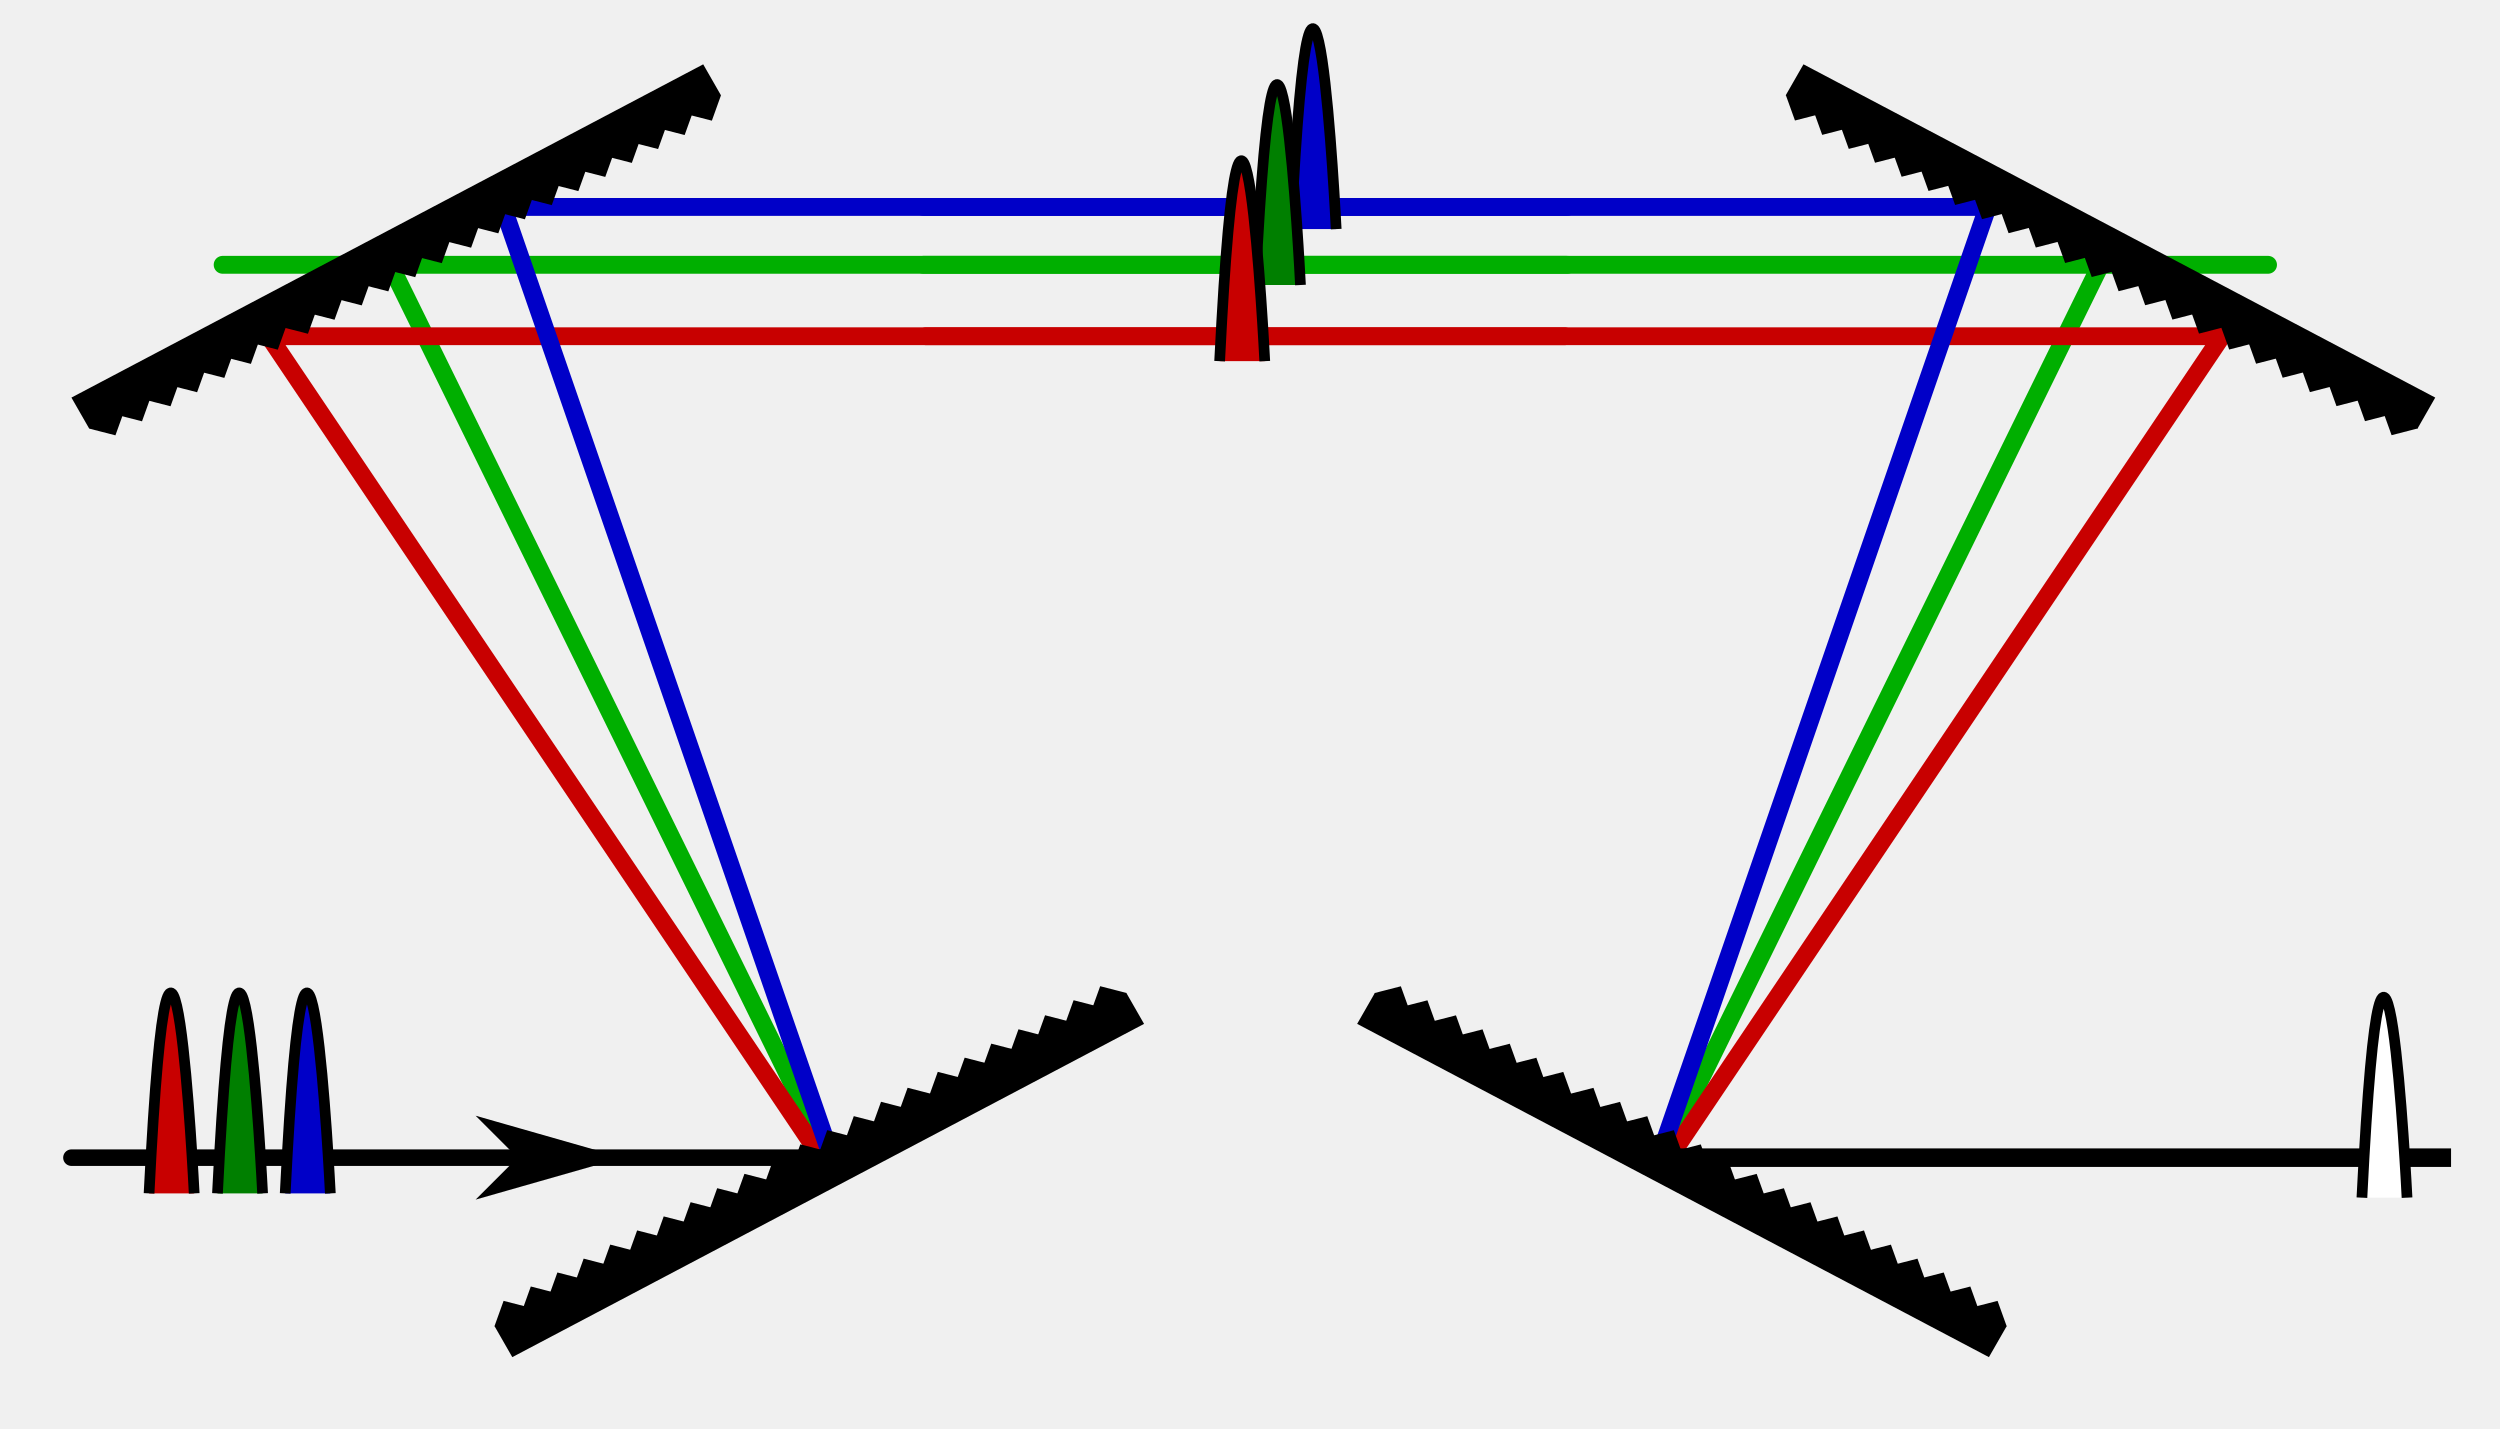
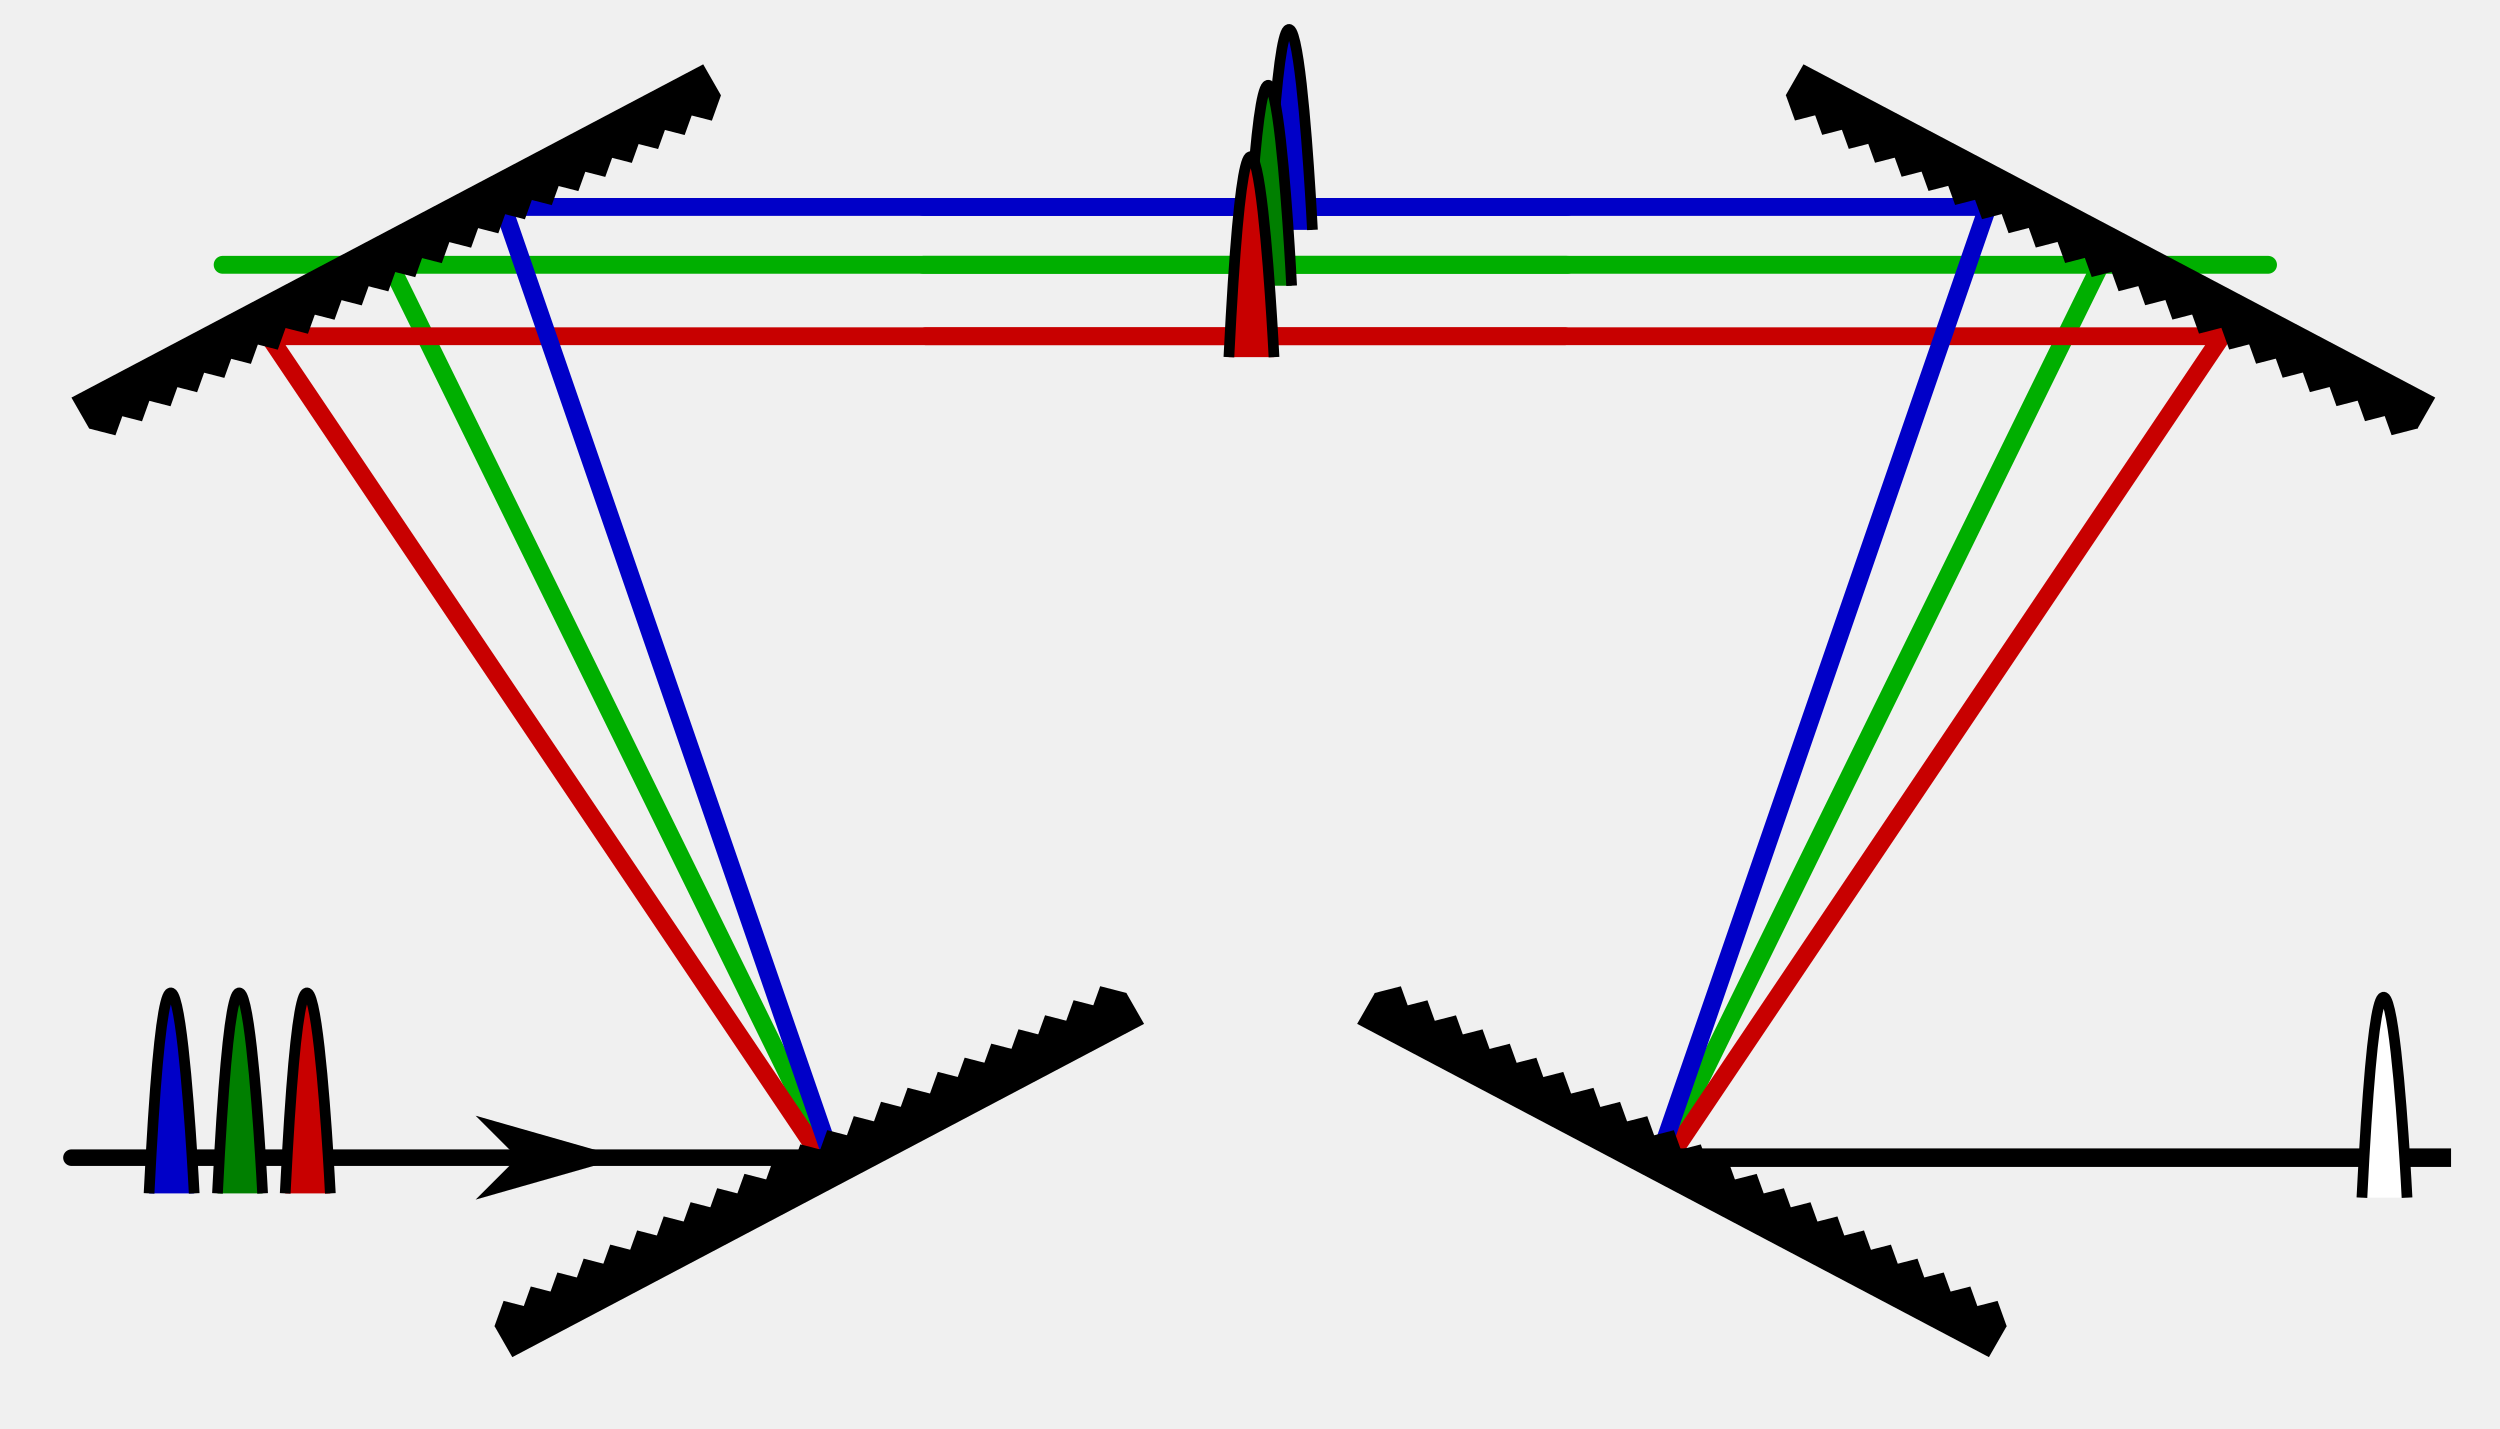
<svg xmlns="http://www.w3.org/2000/svg" xmlns:xlink="http://www.w3.org/1999/xlink" width="350" height="200" id="svg2" version="1.1">
  <defs id="defs4">
    <marker orient="auto" refY="0.0" refX="0.0" id="Arrow1Mstart" style="overflow:visible">
      <path id="path4095" d="M 0.0,0.0 L 5.0,-5.0 L -12.5,0.0 L 5.0,5.0 L 0.0,0.0 z " style="fill-rule:evenodd;stroke:#000000;stroke-width:1.0pt;marker-start:none" transform="scale(0.4) translate(10,0)" />
    </marker>
    <marker orient="auto" refY="0.0" refX="0.0" id="Arrow1Mend" style="overflow:visible;">
      <path id="path4098" d="M 0.0,0.0 L 5.0,-5.0 L -12.5,0.0 L 5.0,5.0 L 0.0,0.0 z " style="fill-rule:evenodd;stroke:#000000;stroke-width:1.0pt;marker-start:none;" transform="scale(0.4) rotate(180) translate(10,0)" />
    </marker>
    <marker orient="auto" refY="0.0" refX="0.0" id="Arrow2Lend" style="overflow:visible;">
      <path id="path4110" style="font-size:12.0;fill-rule:evenodd;stroke-width:0.625;stroke-linejoin:round;" d="M 8.719,4.034 L -2.207,0.016 L 8.719,-4.002 C 6.973,-1.63 6.983,1.616 8.719,4.034 z " transform="scale(1.1) rotate(180) translate(1,0)" />
    </marker>
    <marker orient="auto" refY="0" refX="0" id="Arrow1Lend" style="overflow:visible">
      <path id="path3821" d="M 0,0 5,-5 -12.5,0 5,5 0,0 z" style="fill-rule:evenodd;stroke:#000000;stroke-width:1pt;marker-start:none" transform="matrix(-0.8,0,0,-0.8,-10,0)" />
    </marker>
    <marker orient="auto" refY="0" refX="0" id="Arrow1Lstart" style="overflow:visible">
      <path id="path3818" d="M 0,0 5,-5 -12.5,0 5,5 0,0 z" style="fill-rule:evenodd;stroke:#000000;stroke-width:1pt;marker-start:none" transform="matrix(0.8,0,0,0.8,10,0)" />
    </marker>
    <clipPath clipPathUnits="userSpaceOnUse" id="clipPath6363">
      <rect style="fill:none;stroke:#000000;stroke-width:1.5;stroke-linecap:butt;stroke-linejoin:miter;stroke-miterlimit:4;stroke-opacity:1;stroke-dasharray:none;stroke-dashoffset:0" id="rect6365" width="170" height="65" x="183.934" y="625.994" />
    </clipPath>
  </defs>
  <g id="layer1" transform="translate(-11.30128,-593.9208)">
    <path style="fill:none;stroke:#00af00;stroke-width:2.5;stroke-linecap:round;stroke-linejoin:miter;stroke-miterlimit:4;stroke-opacity:1;stroke-dasharray:none" d="M 128.38,190 66.987,65 c -102.671,0 164.805,0 164.805,0" id="path6374" transform="translate(-1.065988,565.9937)" />
    <path style="fill:none;stroke:#c80000;stroke-width:2.5;stroke-linecap:round;stroke-linejoin:miter;stroke-miterlimit:4;stroke-opacity:1;stroke-dasharray:none" d="M 127.367,190 50,75 231.415,75" id="path6376" transform="translate(-1.065988,565.9937)" />
    <path style="fill:none;stroke:#0000c8;stroke-width:2.5;stroke-linecap:round;stroke-linejoin:miter;stroke-miterlimit:4;stroke-opacity:1;stroke-dasharray:none" d="M 128.804,190 82.783,56.895 l 149.009,0" id="path6378" transform="translate(-1.065988,565.9937)" />
    <use x="0" y="0" xlink:href="#path6374" id="use6417" transform="matrix(-1,0,0,1,371.2994,0)" width="500" height="300" />
    <use x="0" y="0" xlink:href="#path6376" id="use6419" transform="matrix(-1,0,0,1,371.2994,0)" width="500" height="300" />
    <use x="0" y="0" xlink:href="#path6378" id="use6421" transform="matrix(-1,0,0,1,371.2994,0)" width="500" height="300" />
    <use x="0" y="0" xlink:href="#rect6370" id="use6413" transform="matrix(-1,0,0,1,372.7714,5.1732741e-8)" width="500" height="300" />
    <path style="fill:none;stroke:#000000;stroke-width:2.313;stroke-linecap:round;stroke-linejoin:miter;stroke-miterlimit:4;stroke-opacity:1;stroke-dasharray:none;marker-mid:url(#Arrow1Mstart)" d="m 126.301,755.994 -32.416,0 -72.584,0" id="path6423" />
    <rect transform="matrix(0.8844873,-0.4665643,0.497059,0.8677168,0,0)" y="584.84" x="-304.582" height="5" width="100" id="rect6372" style="fill:#000000;stroke:none" />
    <rect style="fill:#000000;stroke:none" id="rect6370" width="100" height="5" x="-641.464" y="553.519" transform="matrix(-0.8844873,-0.4665643,-0.497059,0.8677168,0,0)" />
-     <path id="use6433" d="m 192.051,625.994 c 3.158,-63.158 6.316,0 6.316,0" style="fill:#0000c8;fill-opacity:1;stroke:#000000;stroke-width:1.5;stroke-linecap:butt;stroke-linejoin:miter;stroke-miterlimit:4;stroke-opacity:1;stroke-dasharray:none" />
-     <path style="fill:#007f00;fill-opacity:1;stroke:#000000;stroke-width:1.5;stroke-linecap:butt;stroke-linejoin:miter;stroke-miterlimit:4;stroke-opacity:1;stroke-dasharray:none" d="m 187.051,633.823 c 3.158,-63.158 6.316,0 6.316,0" id="use6435" />
-     <path style="fill:#c80000;fill-opacity:1;stroke:#000000;stroke-width:1.5;stroke-linecap:butt;stroke-linejoin:miter;stroke-miterlimit:4;stroke-opacity:1;stroke-dasharray:none" d="m 182.051,644.483 c 3.158,-63.158 6.316,0 6.316,0" id="use6431" />
+     <path style="fill:#0000c8;fill-opacity:1;stroke:#000000;stroke-width:1.5;stroke-linecap:butt;stroke-linejoin:miter;stroke-miterlimit:4;stroke-opacity:1;stroke-dasharray:none" d="m 188.726,626.105 c 3.158,-63.158 6.316,0 6.316,0" id="use6431" />
    <path id="use6437" d="m 246.301,755.994 108.148,0 -0.572,0" style="fill:none;stroke:#000000;stroke-width:2.59;stroke-linecap:round;stroke-linejoin:miter;stroke-miterlimit:4;stroke-opacity:1;stroke-dasharray:none" />
    <path style="fill:#ffffff;fill-opacity:1;stroke:#000000;stroke-width:1.5;stroke-linecap:butt;stroke-linejoin:miter;stroke-miterlimit:4;stroke-opacity:1;stroke-dasharray:none" d="m 341.97,761.595 c 3.158,-63.158 6.316,0 6.316,0" id="use6445" />
-     <path id="path3790" d="m 32.171,760.994 c 3.158,-63.158 6.316,0 6.316,0" style="fill:#c80000;fill-opacity:1;stroke:#000000;stroke-width:1.5;stroke-linecap:butt;stroke-linejoin:miter;stroke-miterlimit:4;stroke-opacity:1;stroke-dasharray:none" />
-     <path style="fill:#0000c8;fill-opacity:1;stroke:#000000;stroke-width:1.5;stroke-linecap:butt;stroke-linejoin:miter;stroke-miterlimit:4;stroke-opacity:1;stroke-dasharray:none" d="m 51.231,760.994 c 3.158,-63.158 6.316,0 6.316,0" id="path3796" />
+     <path id="path3790" d="m 32.171,760.994 c 3.158,-63.158 6.316,0 6.316,0" style="fill:#0000c8;fill-opacity:1;stroke:#000000;stroke-width:1.5;stroke-linecap:butt;stroke-linejoin:miter;stroke-miterlimit:4;stroke-opacity:1;stroke-dasharray:none" />
+     <path style="fill:#c80000;fill-opacity:1;stroke:#000000;stroke-width:1.5;stroke-linecap:butt;stroke-linejoin:miter;stroke-miterlimit:4;stroke-opacity:1;stroke-dasharray:none" d="m 51.231,760.994 c 3.158,-63.158 6.316,0 6.316,0" id="path3796" />
    <path id="path3798" d="m 41.748,760.994 c 3.158,-63.158 6.316,0 6.316,0" style="fill:#007f00;fill-opacity:1;stroke:#000000;stroke-width:1.5;stroke-linecap:butt;stroke-linejoin:miter;stroke-miterlimit:4;stroke-opacity:1;stroke-dasharray:none" />
    <rect style="fill:#000000;stroke:none" id="rect4082" width="100" height="5" x="-628.902" y="410.455" transform="matrix(-0.8844873,-0.4665643,-0.497059,0.8677168,0,0)" />
    <g id="g8228" transform="matrix(0.868372,-0.4579954,0.4600255,0.8645398,-362.847,148.9124)">
      <path style="stroke:#000000;stroke-width:1px;stroke-linecap:butt;stroke-linejoin:miter;stroke-opacity:1" d="m 118.801,781.203 2.5,-2.283 2.5,2.283" id="use7980" />
      <use height="200" width="350" transform="translate(-4.3373,0)" id="use7982" xlink:href="#use7980" y="0" x="0" />
      <use height="200" width="350" transform="translate(-4.285043,0)" id="use7984" xlink:href="#use7982" y="0" x="0" />
      <use height="200" width="350" transform="translate(-4.232787,0)" id="use7986" xlink:href="#use7984" y="0" x="0" />
      <use height="200" width="350" transform="translate(-4.285043,0)" id="use7988" xlink:href="#use7986" y="0" x="0" />
      <path style="fill:#000000;fill-opacity:1;stroke:#000000;stroke-width:1;stroke-linecap:butt;stroke-linejoin:miter;stroke-miterlimit:3.8;stroke-opacity:1;stroke-dasharray:none" d="m 97.272,781.203 2.5,-2.283 2.5,2.283" id="use7990" />
      <use height="200" width="350" transform="translate(38.82667,0)" id="use7992" xlink:href="#use7990" y="0" x="0" />
      <use height="200" width="350" transform="translate(-4.389556,0)" id="use7994" xlink:href="#use7992" y="0" x="0" />
      <use height="200" width="350" transform="translate(-4.285044,0)" id="use7996" xlink:href="#use7994" y="0" x="0" />
      <use height="200" width="350" transform="translate(-4.337299,0)" id="use7998" xlink:href="#use7996" y="0" x="0" />
      <use height="200" width="350" transform="translate(22.0228,0)" id="use8202" xlink:href="#use7980" y="0" x="0" />
      <use height="200" width="350" transform="translate(22.0228,0)" id="use8204" xlink:href="#use7992" y="0" x="0" />
      <use height="200" width="350" transform="translate(22.0228,0)" id="use8206" xlink:href="#use7994" y="0" x="0" />
      <use height="200" width="350" transform="translate(22.0228,0)" id="use8208" xlink:href="#use7996" y="0" x="0" />
      <use height="200" width="350" transform="translate(22.0228,0)" id="use8210" xlink:href="#use7998" y="0" x="0" />
      <use height="200" width="350" transform="translate(4.286318,0)" id="use8212" xlink:href="#use8204" y="0" x="0" />
      <use height="200" width="350" transform="translate(22.16243,0)" id="use8214" xlink:href="#use8204" y="0" x="0" />
      <use height="200" width="350" transform="translate(22.16243,0)" id="use8216" xlink:href="#use8206" y="0" x="0" />
      <use height="200" width="350" transform="translate(22.16243,0)" id="use8218" xlink:href="#use8208" y="0" x="0" />
      <use height="200" width="350" transform="translate(22.16243,0)" id="use8220" xlink:href="#use8210" y="0" x="0" />
      <use height="200" width="350" transform="translate(22.16243,0)" id="use8222" xlink:href="#use8212" y="0" x="0" />
      <use height="200" width="350" transform="translate(8.883626,0)" id="use8224" xlink:href="#use8214" y="0" x="0" />
      <use height="200" width="350" transform="translate(8.883626,0)" id="use8226" xlink:href="#use8222" y="0" x="0" />
    </g>
    <use x="0" y="0" xlink:href="#g8228" id="use8253" transform="matrix(-0.9997514,0,0,-1.000062,192.7457,1386.902)" width="350" height="200" />
    <use x="0" y="0" xlink:href="#use8253" id="use8255" transform="matrix(-1.000315,0,0,0.9999999,373.5935,-0.02196303)" width="350" height="200" />
    <use x="0" y="0" xlink:href="#use8255" id="use8257" transform="matrix(-1.000158,0,0,-0.9997085,553.5969,1386.656)" width="350" height="200" />
+     <path style="fill:#007f00;fill-opacity:1;stroke:#000000;stroke-width:1.5;stroke-linecap:butt;stroke-linejoin:miter;stroke-miterlimit:4;stroke-opacity:1;stroke-dasharray:none" d="m 185.813,633.921 c 3.158,-63.158 6.316,0 6.316,0" id="use6435" />
+     <path id="use6433" d="m 183.347,643.921 c 3.158,-63.158 6.316,0 6.316,0" style="fill:#c80000;fill-opacity:1;stroke:#000000;stroke-width:1.5;stroke-linecap:butt;stroke-linejoin:miter;stroke-miterlimit:4;stroke-opacity:1;stroke-dasharray:none" />
  </g>
</svg>
